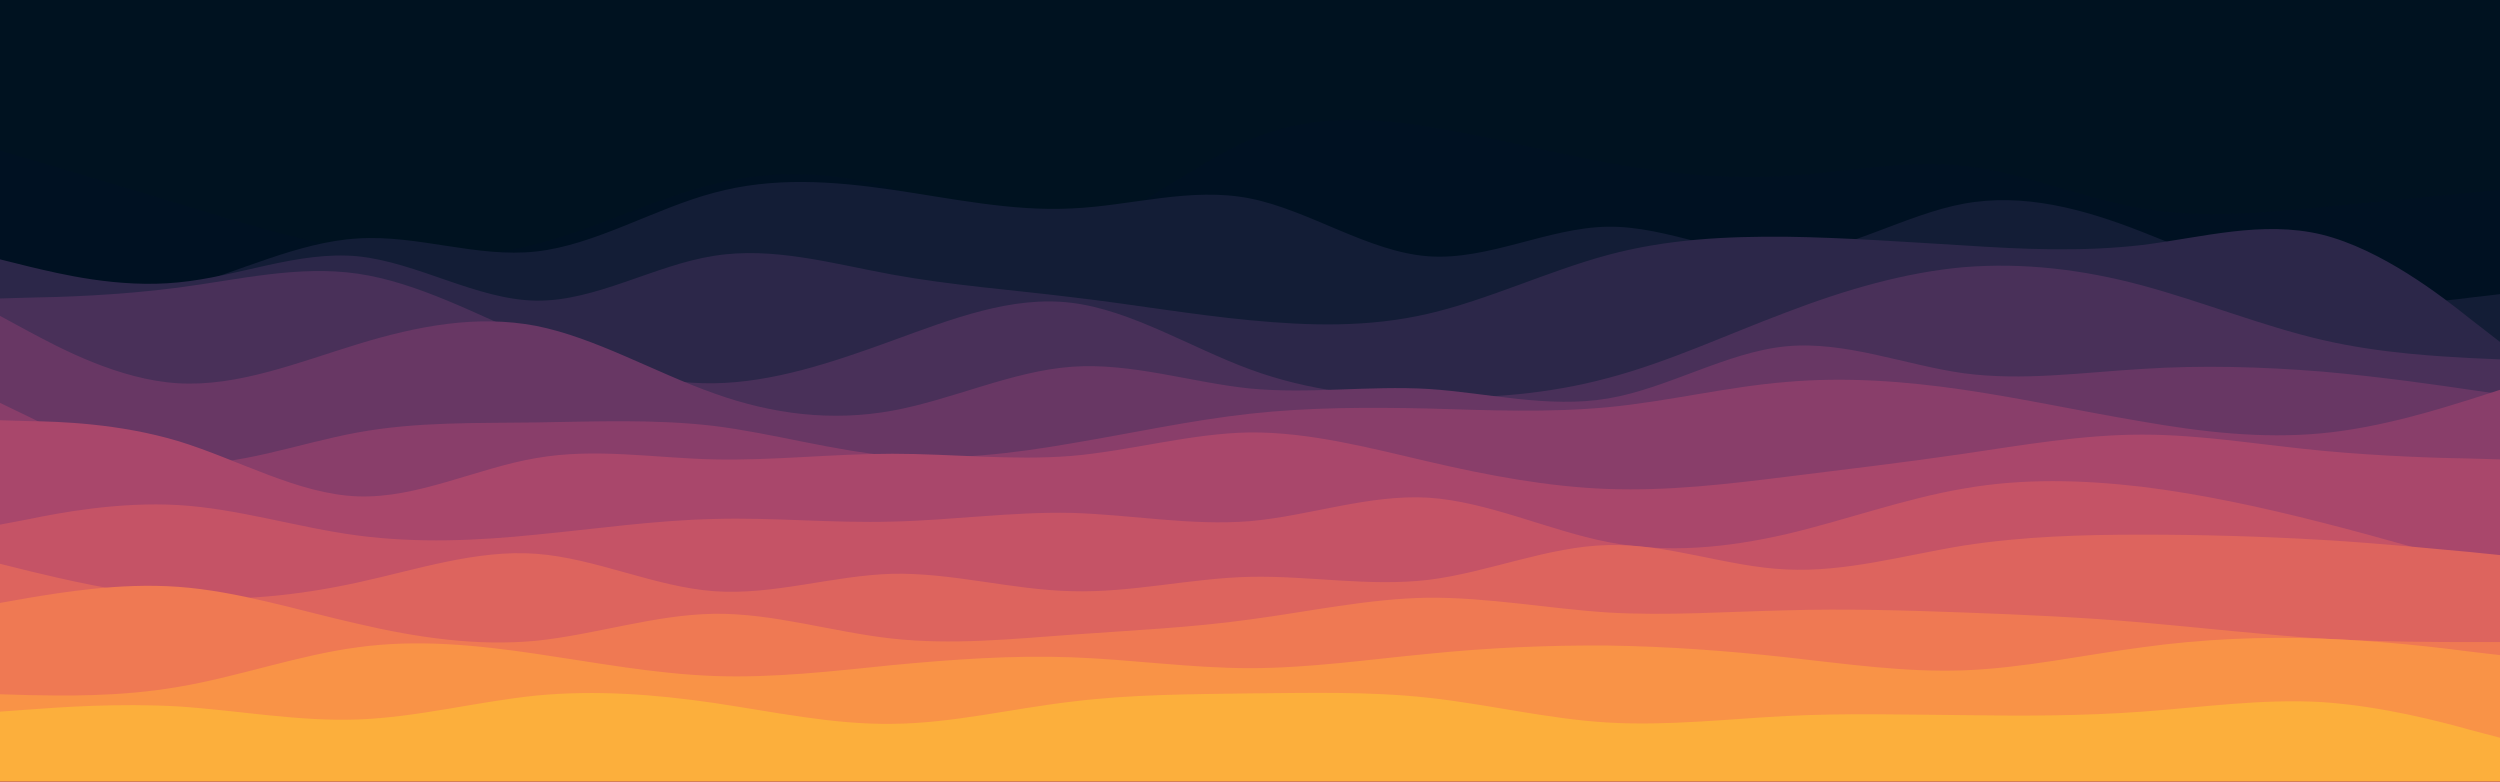
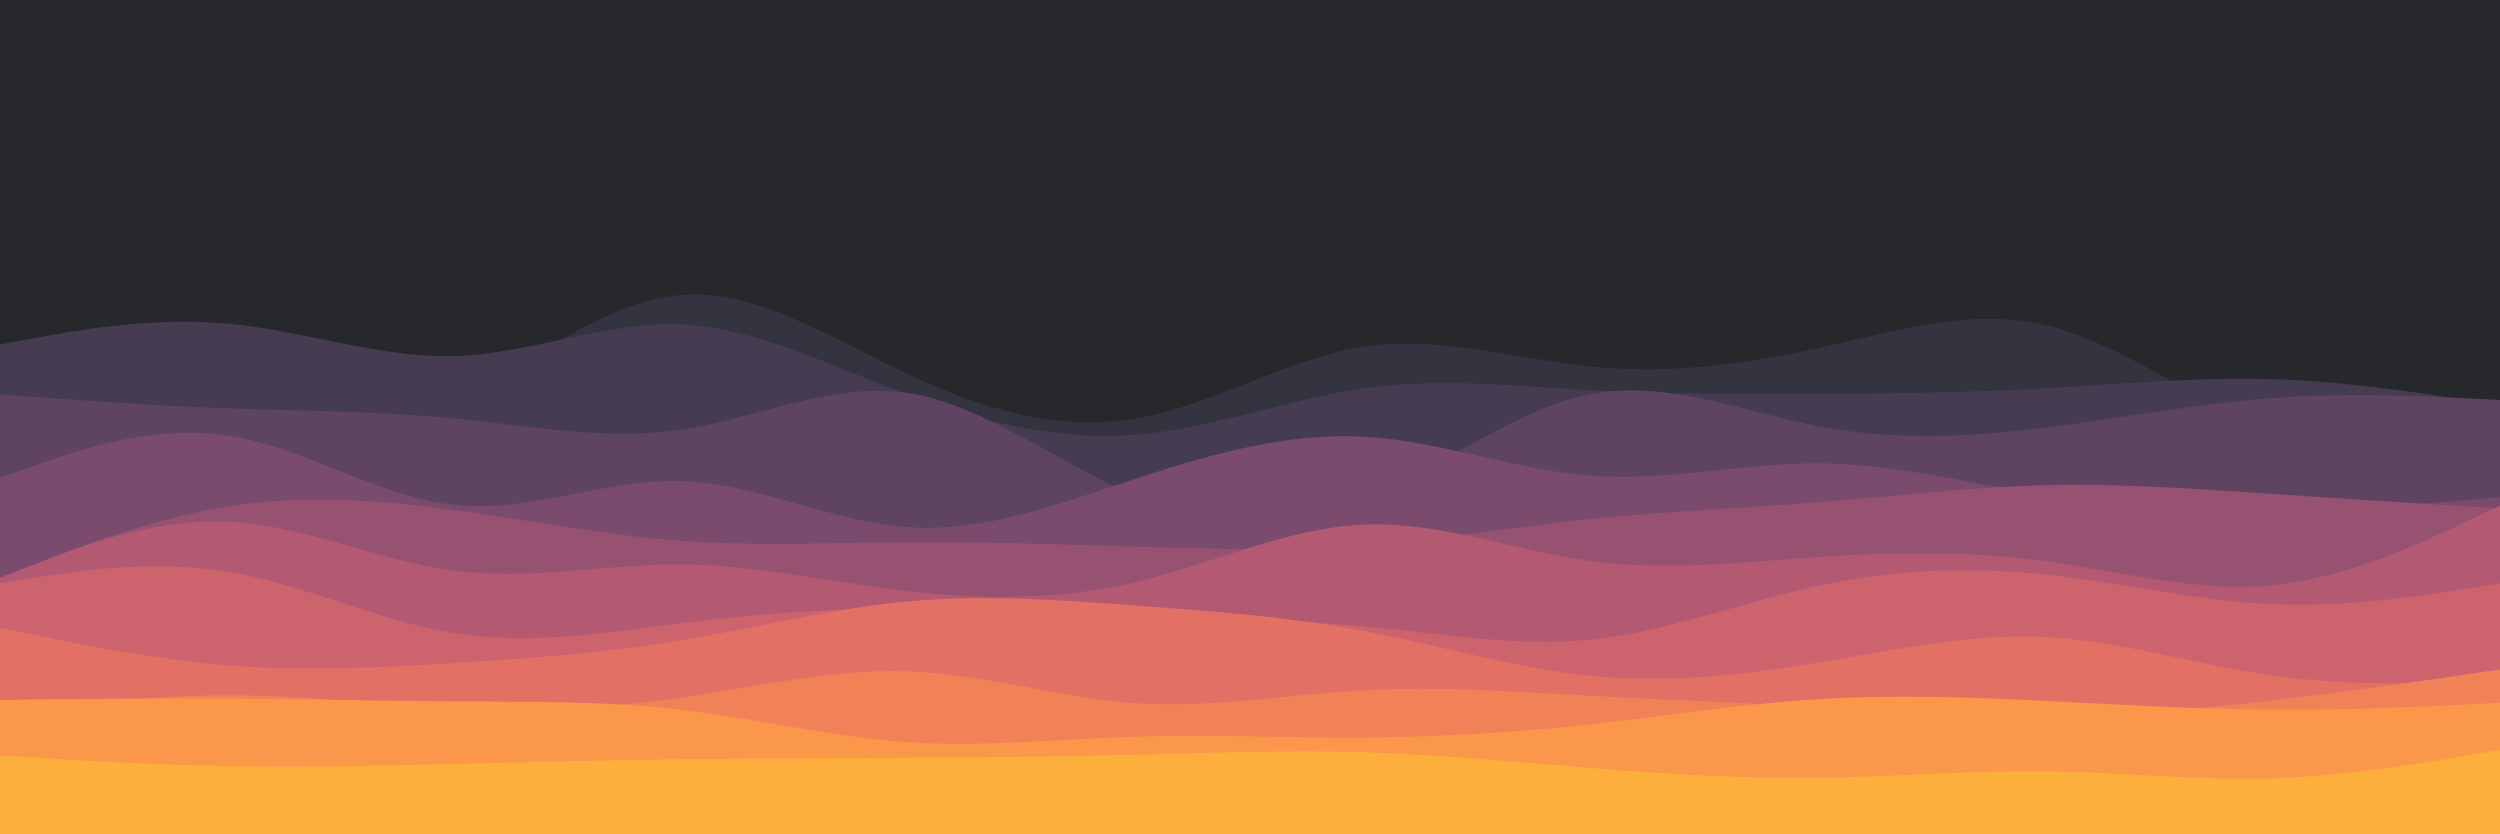
- <svg xmlns="http://www.w3.org/2000/svg" id="visual" viewBox="0 0 1280 400" width="1280" height="400" version="1.1" xml:space="preserve">
-   <defs id="defs1433">
-     <rect x="-305.041" y="178" width="585.742" height="188.881" id="rect90179" />
-     <clipPath clipPathUnits="userSpaceOnUse" id="clipPath78421">
-       <rect style="opacity:1;fill:none;fill-opacity:1;stroke:#000000;stroke-width:0.908;stroke-dasharray:none;stroke-dashoffset:0;stroke-opacity:1" id="rect78423" width="63.282" height="32.67" x="83.328" y="90.042" />
-     </clipPath>
-     <clipPath clipPathUnits="userSpaceOnUse" id="clipPath2827">
-       <rect style="opacity:1;fill:none;fill-opacity:1;stroke:#505050;stroke-width:0.967;stroke-dasharray:none;stroke-opacity:1" id="rect2829" width="38.765" height="34.169" x="96.461" y="88.725" />
-     </clipPath>
-     <clipPath clipPathUnits="userSpaceOnUse" id="clipPath3828">
-       <rect style="opacity:1;fill:#e0e0e0;fill-opacity:1;stroke:#000000;stroke-width:2;stroke-dasharray:none;stroke-opacity:1" id="rect3830" width="2533.2" height="1538.31" x="-3025.042" y="-582.404" />
-     </clipPath>
-     <clipPath clipPathUnits="userSpaceOnUse" id="clipPath78421-3">
-       <rect style="opacity:1;fill:none;fill-opacity:1;stroke:#000000;stroke-width:0.908;stroke-dasharray:none;stroke-dashoffset:0;stroke-opacity:1" id="rect78423-6" width="63.282" height="32.67" x="83.328" y="90.042" />
-     </clipPath>
-     <clipPath clipPathUnits="userSpaceOnUse" id="clipPath2827-0">
-       <rect style="opacity:1;fill:none;fill-opacity:1;stroke:#505050;stroke-width:0.967;stroke-dasharray:none;stroke-opacity:1" id="rect2829-6" width="38.765" height="34.169" x="96.461" y="88.725" />
-     </clipPath>
-     <rect x="-305.041" y="178" width="585.742" height="188.881" id="rect90179-2" />
-     <clipPath clipPathUnits="userSpaceOnUse" id="clipPath78421-6">
-       <rect style="opacity:1;fill:none;fill-opacity:1;stroke:#000000;stroke-width:0.908;stroke-dasharray:none;stroke-dashoffset:0;stroke-opacity:1" id="rect78423-1" width="63.282" height="32.67" x="83.328" y="90.042" />
-     </clipPath>
-     <clipPath clipPathUnits="userSpaceOnUse" id="clipPath2827-8">
-       <rect style="opacity:1;fill:none;fill-opacity:1;stroke:#505050;stroke-width:0.967;stroke-dasharray:none;stroke-opacity:1" id="rect2829-7" width="38.765" height="34.169" x="96.461" y="88.725" />
-     </clipPath>
-     <clipPath clipPathUnits="userSpaceOnUse" id="clipPath3828-9">
-       <rect style="opacity:1;fill:#e0e0e0;fill-opacity:1;stroke:#000000;stroke-width:2;stroke-dasharray:none;stroke-opacity:1" id="rect3830-2" width="2533.2" height="1538.31" x="-3025.042" y="-582.404" />
-     </clipPath>
-   </defs>
-   <rect x="0" y="0" width="1280" height="398.671" fill="#001220" id="rect1404" style="stroke-width:1.375" />
-   <path d="m 0,77.11 15.218,4.454 c 15.076,4.454 45.511,13.361 76.089,22.714 30.578,9.13 61.298,18.928 91.876,23.604 30.578,4.899 61.013,4.899 91.307,-2.895 30.293,-7.794 60.729,-23.382 91.022,-30.73 30.293,-7.571 60.729,-6.68 91.307,2.227 30.578,8.907 61.298,25.831 91.876,20.709 30.578,-5.122 61.013,-32.734 91.307,-45.65 30.293,-12.916 60.729,-11.58 91.307,-6.68 30.578,4.899 61.298,12.916 91.876,18.483 30.578,5.567 61.013,8.685 91.307,6.68 30.293,-1.781 60.729,-8.462 91.022,-5.122 30.293,3.34 60.729,16.701 91.307,21.823 30.578,5.344 61.298,2.227 91.876,-0.668 30.578,-2.895 61.013,-6.012 76.089,-7.349 L 1280,97.151 v 302.849 h -15.218 c -15.076,0 -45.511,0 -76.089,0 -30.578,0 -61.298,0 -91.876,0 -30.578,0 -61.013,0 -91.307,0 -30.293,0 -60.729,0 -91.022,0 -30.293,0 -60.729,0 -91.307,0 -30.578,0 -61.298,0 -91.876,0 -30.578,0 -61.013,0 -91.307,0 -30.293,0 -60.729,0 -91.307,0 -30.578,0 -61.298,0 -91.876,0 -30.578,0 -61.013,0 -91.307,0 -30.293,0 -60.729,0 -91.022,0 -30.293,0 -60.729,0 -91.307,0 -30.578,0 -61.298,0 -91.876,0 -30.578,0 -61.013,0 -76.089,0 H 0 Z" fill="#001122" id="path1406" style="stroke-width:1.78" />
-   <path d="m 0,159.503 15.218,-0.668 c 15.076,-0.891 45.511,-2.227 76.089,-10.911 30.578,-8.462 61.298,-24.05 91.876,-25.831 30.578,-2.004 61.013,10.021 91.307,6.68 30.293,-3.34 60.729,-22.046 91.022,-30.062 30.293,-8.239 60.729,-6.012 91.307,-1.559 30.578,4.454 61.298,11.134 91.876,9.575 30.578,-1.336 61.013,-11.134 91.307,-5.122 30.293,6.012 60.729,27.39 91.307,29.617 30.578,2.227 61.298,-14.697 91.876,-15.142 30.578,-0.445 61.013,16.033 91.307,14.474 30.293,-1.559 60.729,-20.709 91.022,-26.277 30.293,-5.567 60.729,2.45 91.307,14.474 30.578,11.802 61.298,27.39 91.876,33.402 30.578,5.79 61.013,2.227 76.089,0.223 L 1280,150.595 v 249.405 h -15.218 c -15.076,0 -45.511,0 -76.089,0 -30.578,0 -61.298,0 -91.876,0 -30.578,0 -61.013,0 -91.307,0 -30.293,0 -60.729,0 -91.022,0 -30.293,0 -60.729,0 -91.307,0 -30.578,0 -61.298,0 -91.876,0 -30.578,0 -61.013,0 -91.307,0 -30.293,0 -60.729,0 -91.307,0 -30.578,0 -61.298,0 -91.876,0 -30.578,0 -61.013,0 -91.307,0 -30.293,0 -60.729,0 -91.022,0 -30.293,0 -60.729,0 -91.307,0 -30.578,0 -61.298,0 -91.876,0 -30.578,0 -61.013,0 -76.089,0 H 0 Z" fill="#131d36" id="path1408" style="stroke-width:1.78" />
-   <path d="m 0,132.781 15.218,3.786 c 15.076,3.563 45.511,11.134 76.089,8.017 30.578,-2.895 61.298,-16.256 91.876,-13.361 30.578,3.118 61.013,22.268 91.307,22.714 30.293,0.445 60.729,-18.26 91.022,-22.936 30.293,-4.899 60.729,4.008 91.307,9.575 30.578,5.567 61.298,7.794 91.876,11.579 30.578,3.563 61.013,8.907 91.307,11.802 30.293,2.895 60.729,3.786 91.307,-3.34 30.578,-7.126 61.298,-21.823 91.876,-30.062 30.578,-8.239 61.013,-9.575 91.307,-9.353 30.293,0.445 60.729,2.672 91.022,4.454 30.293,2.004 60.729,3.34 91.307,-0.223 30.578,-3.786 61.298,-12.693 91.876,-5.344 30.578,7.571 61.013,31.176 76.089,43.2 L 1280,175.09 v 224.91 h -15.218 c -15.076,0 -45.511,0 -76.089,0 -30.578,0 -61.298,0 -91.876,0 -30.578,0 -61.013,0 -91.307,0 -30.293,0 -60.729,0 -91.022,0 -30.293,0 -60.729,0 -91.307,0 -30.578,0 -61.298,0 -91.876,0 -30.578,0 -61.013,0 -91.307,0 -30.293,0 -60.729,0 -91.307,0 -30.578,0 -61.298,0 -91.876,0 -30.578,0 -61.013,0 -91.307,0 -30.293,0 -60.729,0 -91.022,0 -30.293,0 -60.729,0 -91.307,0 -30.578,0 -61.298,0 -91.876,0 -30.578,0 -61.013,0 -76.089,0 H 0 Z" fill="#2c2749" id="path1410" style="stroke-width:1.78" />
-   <path d="m 0,152.822 15.218,-0.445 c 15.076,-0.223 45.511,-1.113 76.089,-5.122 30.578,-4.008 61.298,-11.579 91.876,-7.126 30.578,4.454 61.013,20.932 91.307,33.848 30.293,12.916 60.729,22.714 91.022,22.268 30.293,-0.445 60.729,-10.689 91.307,-21.823 30.578,-11.134 61.298,-23.159 91.876,-19.373 30.578,3.786 61.013,22.936 91.307,34.07 30.293,11.134 60.729,14.252 91.307,14.474 30.578,0.445 61.298,-1.781 91.876,-10.021 30.578,-8.017 61.013,-22.268 91.307,-33.625 30.293,-11.579 60.729,-20.487 91.022,-23.159 30.293,-2.45 60.729,1.113 91.307,9.353 30.578,8.239 61.298,20.709 91.876,27.835 30.578,7.126 61.013,8.462 76.089,9.353 L 1280,183.998 v 216.002 h -15.218 c -15.076,0 -45.511,0 -76.089,0 -30.578,0 -61.298,0 -91.876,0 -30.578,0 -61.013,0 -91.307,0 -30.293,0 -60.729,0 -91.022,0 -30.293,0 -60.729,0 -91.307,0 -30.578,0 -61.298,0 -91.876,0 -30.578,0 -61.013,0 -91.307,0 -30.293,0 -60.729,0 -91.307,0 -30.578,0 -61.298,0 -91.876,0 -30.578,0 -61.013,0 -91.307,0 -30.293,0 -60.729,0 -91.022,0 -30.293,0 -60.729,0 -91.307,0 -30.578,0 -61.298,0 -91.876,0 -30.578,0 -61.013,0 -76.089,0 H 0 Z" fill="#493059" id="path1412" style="stroke-width:1.78" />
-   <path d="m 0,161.729 15.218,8.239 c 15.076,8.017 45.511,24.495 76.089,26.277 30.578,1.781 61.298,-10.689 91.876,-20.041 30.578,-9.353 61.013,-15.142 91.307,-9.353 30.293,6.012 60.729,23.827 91.022,34.516 30.293,10.911 60.729,14.474 91.307,8.907 30.578,-5.567 61.298,-20.264 91.876,-22.491 30.578,-2.227 61.013,8.017 91.307,11.134 30.293,2.895 60.729,-1.559 91.307,0.223 30.578,2.004 61.298,10.021 91.876,4.899 30.578,-5.122 61.013,-23.827 91.307,-26.722 30.293,-2.895 60.729,9.575 91.022,13.806 30.293,4.008 60.729,-0.445 91.307,-2.227 30.578,-2.004 61.298,-1.113 91.876,1.336 30.578,2.672 61.013,7.126 76.089,9.353 L 1280,201.812 v 198.188 h -15.218 c -15.076,0 -45.511,0 -76.089,0 -30.578,0 -61.298,0 -91.876,0 -30.578,0 -61.013,0 -91.307,0 -30.293,0 -60.729,0 -91.022,0 -30.293,0 -60.729,0 -91.307,0 -30.578,0 -61.298,0 -91.876,0 -30.578,0 -61.013,0 -91.307,0 -30.293,0 -60.729,0 -91.307,0 -30.578,0 -61.298,0 -91.876,0 -30.578,0 -61.013,0 -91.307,0 -30.293,0 -60.729,0 -91.022,0 -30.293,0 -60.729,0 -91.307,0 -30.578,0 -61.298,0 -91.876,0 -30.578,0 -61.013,0 -76.089,0 H 0 Z" fill="#683764" id="path1414" style="stroke-width:1.78" />
-   <path d="m 0,206.266 15.218,7.349 c 15.076,7.571 45.511,22.268 76.089,23.827 30.578,1.559 61.298,-10.466 91.876,-16.033 30.578,-5.567 61.013,-4.676 91.307,-5.122 30.293,-0.445 60.729,-1.781 91.022,1.781 30.293,3.786 60.729,12.693 91.307,15.365 30.578,2.45 61.298,-1.113 91.876,-6.458 30.578,-5.122 61.013,-11.802 91.307,-15.142 30.293,-3.34 60.729,-3.34 91.307,-2.672 30.578,0.891 61.298,2.227 91.876,-0.668 30.578,-2.895 61.013,-10.466 91.307,-12.916 30.293,-2.672 60.729,-0.445 91.022,4.008 30.293,4.454 60.729,11.134 91.307,16.256 30.578,5.344 61.298,8.907 91.876,6.012 30.578,-2.895 61.013,-12.693 76.089,-17.369 L 1280,199.585 v 200.415 h -15.218 c -15.076,0 -45.511,0 -76.089,0 -30.578,0 -61.298,0 -91.876,0 -30.578,0 -61.013,0 -91.307,0 -30.293,0 -60.729,0 -91.022,0 -30.293,0 -60.729,0 -91.307,0 -30.578,0 -61.298,0 -91.876,0 -30.578,0 -61.013,0 -91.307,0 -30.293,0 -60.729,0 -91.307,0 -30.578,0 -61.298,0 -91.876,0 -30.578,0 -61.013,0 -91.307,0 -30.293,0 -60.729,0 -91.022,0 -30.293,0 -60.729,0 -91.307,0 -30.578,0 -61.298,0 -91.876,0 -30.578,0 -61.013,0 -76.089,0 H 0 Z" fill="#893e6a" id="path1416" style="stroke-width:1.78" />
-   <path d="m 0,215.173 15.218,0.445 c 15.076,0.223 45.511,1.113 76.089,10.243 30.578,9.353 61.298,27.167 91.876,28.281 30.578,1.113 61.013,-14.474 91.307,-19.596 30.293,-5.344 60.729,0 91.022,0.668 30.293,0.668 60.729,-2.895 91.307,-2.895 30.578,0 61.298,3.563 91.876,1.113 30.578,-2.672 61.013,-11.58 91.307,-12.025 30.293,-0.223 60.729,7.794 91.307,14.92 30.578,7.126 61.298,12.916 91.876,14.029 30.578,1.113 61.013,-2.45 91.307,-6.235 30.293,-3.786 60.729,-7.349 91.022,-11.802 30.293,-4.454 60.729,-9.798 91.307,-9.798 30.578,0 61.298,5.344 91.876,8.239 30.578,2.895 61.013,3.786 76.089,4.008 L 1280,235.215 v 164.785 h -15.218 c -15.076,0 -45.511,0 -76.089,0 -30.578,0 -61.298,0 -91.876,0 -30.578,0 -61.013,0 -91.307,0 -30.293,0 -60.729,0 -91.022,0 -30.293,0 -60.729,0 -91.307,0 -30.578,0 -61.298,0 -91.876,0 -30.578,0 -61.013,0 -91.307,0 -30.293,0 -60.729,0 -91.307,0 -30.578,0 -61.298,0 -91.876,0 -30.578,0 -61.013,0 -91.307,0 -30.293,0 -60.729,0 -91.022,0 -30.293,0 -60.729,0 -91.307,0 -30.578,0 -61.298,0 -91.876,0 -30.578,0 -61.013,0 -76.089,0 H 0 Z" fill="#a9476b" id="path1418" style="stroke-width:1.78" />
-   <path d="m 0,268.617 15.218,-2.895 c 15.076,-3.118 45.511,-8.907 76.089,-7.126 30.578,1.781 61.298,11.579 91.876,15.588 30.578,4.008 61.013,2.672 91.307,-0.445 30.293,-2.895 60.729,-7.349 91.022,-8.017 30.293,-0.891 60.729,2.227 91.307,1.336 30.578,-0.668 61.298,-5.122 91.876,-4.454 30.578,0.891 61.013,6.68 91.307,4.231 30.293,-2.672 60.729,-13.806 91.307,-12.025 30.578,2.004 61.298,16.701 91.876,22.714 30.578,6.012 61.013,2.895 91.307,-4.008 30.293,-7.126 60.729,-18.26 91.022,-23.382 30.293,-5.344 60.729,-4.454 91.307,-0.891 30.578,3.786 61.298,10.466 91.876,18.26 30.578,7.794 61.013,16.701 76.089,21.155 L 1280,293.112 v 106.888 h -15.218 c -15.076,0 -45.511,0 -76.089,0 -30.578,0 -61.298,0 -91.876,0 -30.578,0 -61.013,0 -91.307,0 -30.293,0 -60.729,0 -91.022,0 -30.293,0 -60.729,0 -91.307,0 -30.578,0 -61.298,0 -91.876,0 -30.578,0 -61.013,0 -91.307,0 -30.293,0 -60.729,0 -91.307,0 -30.578,0 -61.298,0 -91.876,0 -30.578,0 -61.013,0 -91.307,0 -30.293,0 -60.729,0 -91.022,0 -30.293,0 -60.729,0 -91.307,0 -30.578,0 -61.298,0 -91.876,0 -30.578,0 -61.013,0 -76.089,0 H 0 Z" fill="#c55366" id="path1420" style="stroke-width:1.78" />
-   <path d="m 0,288.659 15.218,3.786 c 15.076,3.563 45.511,11.134 76.089,13.361 30.578,2.227 61.298,-0.891 91.876,-7.571 30.578,-6.68 61.013,-16.924 91.307,-14.697 30.293,2.227 60.729,16.924 91.022,19.151 30.293,2.227 60.729,-8.017 91.307,-8.907 30.578,-0.668 61.298,8.239 91.876,8.907 30.578,0.891 61.013,-6.681 91.307,-7.349 30.293,-0.668 60.729,5.122 91.307,1.559 30.578,-3.786 61.298,-17.147 91.876,-17.815 30.578,-0.891 61.013,11.134 91.307,12.47 30.293,1.559 60.729,-7.349 91.022,-12.248 30.293,-4.676 60.729,-5.567 91.307,-5.567 30.578,0 61.298,0.891 91.876,2.672 30.578,1.781 61.013,4.899 76.089,6.235 L 1280,284.205 v 115.795 h -15.218 c -15.076,0 -45.511,0 -76.089,0 -30.578,0 -61.298,0 -91.876,0 -30.578,0 -61.013,0 -91.307,0 -30.293,0 -60.729,0 -91.022,0 -30.293,0 -60.729,0 -91.307,0 -30.578,0 -61.298,0 -91.876,0 -30.578,0 -61.013,0 -91.307,0 -30.293,0 -60.729,0 -91.307,0 -30.578,0 -61.298,0 -91.876,0 -30.578,0 -61.013,0 -91.307,0 -30.293,0 -60.729,0 -91.022,0 -30.293,0 -60.729,0 -91.307,0 -30.578,0 -61.298,0 -91.876,0 -30.578,0 -61.013,0 -76.089,0 H 0 Z" fill="#dd645e" id="path1422" style="stroke-width:1.78" />
-   <path d="m 0,308.7 15.218,-2.672 c 15.076,-2.45 45.511,-7.794 76.089,-5.567 30.578,2.227 61.298,12.025 91.876,18.928 30.578,7.126 61.013,11.58 91.307,8.685 30.293,-3.118 60.729,-13.361 91.022,-13.806 30.293,-0.445 60.729,9.353 91.307,12.693 30.578,3.34 61.298,0.223 91.876,-2.004 30.578,-2.227 61.013,-3.563 91.307,-7.794 30.293,-4.008 60.729,-10.689 91.307,-11.134 30.578,-0.223 61.298,5.567 91.876,7.571 30.578,1.781 61.013,-0.445 91.307,-1.113 30.293,-0.891 60.729,0 91.022,1.113 30.293,1.113 60.729,2.45 91.307,5.122 30.578,2.672 61.298,6.235 91.876,8.239 30.578,1.781 61.013,1.781 76.089,1.781 H 1280 v 71.259 h -15.218 c -15.076,0 -45.511,0 -76.089,0 -30.578,0 -61.298,0 -91.876,0 -30.578,0 -61.013,0 -91.307,0 -30.293,0 -60.729,0 -91.022,0 -30.293,0 -60.729,0 -91.307,0 -30.578,0 -61.298,0 -91.876,0 -30.578,0 -61.013,0 -91.307,0 -30.293,0 -60.729,0 -91.307,0 -30.578,0 -61.298,0 -91.876,0 -30.578,0 -61.013,0 -91.307,0 -30.293,0 -60.729,0 -91.022,0 -30.293,0 -60.729,0 -91.307,0 -30.578,0 -61.298,0 -91.876,0 -30.578,0 -61.013,0 -76.089,0 H 0 Z" fill="#ef7953" id="path1424" style="stroke-width:1.78" />
-   <path d="m 0,355.463 15.218,0.445 c 15.076,0.223 45.511,1.113 76.089,-4.231 30.578,-5.122 61.298,-16.256 91.876,-20.264 30.578,-4.231 61.013,-1.113 91.307,3.34 30.293,4.454 60.729,10.243 91.022,11.357 30.293,1.113 60.729,-2.45 91.307,-5.567 30.578,-2.895 61.298,-5.122 91.876,-4.008 30.578,1.113 61.013,5.567 91.307,5.567 30.293,0 60.729,-4.454 91.307,-7.349 30.578,-3.118 61.298,-4.454 91.876,-4.231 30.578,0.445 61.013,2.672 91.307,6.012 30.293,3.34 60.729,7.794 91.022,6.68 30.293,-1.113 60.729,-7.794 91.307,-11.802 30.578,-4.231 61.298,-5.567 91.876,-4.454 30.578,1.113 61.013,4.676 76.089,6.681 L 1280,335.422 v 64.578 h -15.218 c -15.076,0 -45.511,0 -76.089,0 -30.578,0 -61.298,0 -91.876,0 -30.578,0 -61.013,0 -91.307,0 -30.293,0 -60.729,0 -91.022,0 -30.293,0 -60.729,0 -91.307,0 -30.578,0 -61.298,0 -91.876,0 -30.578,0 -61.013,0 -91.307,0 -30.293,0 -60.729,0 -91.307,0 -30.578,0 -61.298,0 -91.876,0 -30.578,0 -61.013,0 -91.307,0 -30.293,0 -60.729,0 -91.022,0 -30.293,0 -60.729,0 -91.307,0 -30.578,0 -61.298,0 -91.876,0 -30.578,0 -61.013,0 -76.089,0 H 0 Z" fill="#f99347" id="path1426" style="stroke-width:1.78" />
-   <path d="m 0,364.371 15.218,-1.113 c 15.076,-1.113 45.511,-3.34 76.089,-1.559 30.578,2.004 61.298,7.794 91.876,6.68 30.578,-1.113 61.013,-9.13 91.307,-12.248 30.293,-2.895 60.729,-0.668 91.022,3.786 30.293,4.454 60.729,11.134 91.307,10.689 30.578,-0.223 61.298,-7.794 91.876,-11.357 30.578,-3.786 61.013,-3.786 91.307,-4.231 30.293,-0.223 60.729,-1.113 91.307,2.227 30.578,3.34 61.298,10.911 91.876,12.693 30.578,1.781 61.013,-1.781 91.307,-3.34 30.293,-1.559 60.729,-0.668 91.022,-0.445 30.293,0.445 60.729,0.445 91.307,-1.781 30.578,-2.227 61.298,-6.68 91.876,-4.899 30.578,2.004 61.013,10.021 76.089,14.252 L 1280,377.732 v 22.268 h -15.218 c -15.076,0 -45.511,0 -76.089,0 -30.578,0 -61.298,0 -91.876,0 -30.578,0 -61.013,0 -91.307,0 -30.293,0 -60.729,0 -91.022,0 -30.293,0 -60.729,0 -91.307,0 -30.578,0 -61.298,0 -91.876,0 -30.578,0 -61.013,0 -91.307,0 -30.293,0 -60.729,0 -91.307,0 -30.578,0 -61.298,0 -91.876,0 -30.578,0 -61.013,0 -91.307,0 -30.293,0 -60.729,0 -91.022,0 -30.293,0 -60.729,0 -91.307,0 -30.578,0 -61.298,0 -91.876,0 -30.578,0 -61.013,0 -76.089,0 H 0 Z" fill="#fcaf3c" id="path1428" style="stroke-width:1.78" />
+ <svg xmlns="http://www.w3.org/2000/svg" id="visual" viewBox="0 0 900 300" width="900" height="300" version="1.1">
+   <rect x="0" y="0" width="900" height="300" fill="#27282c" />
+   <path d="M0 69L13.7 76.2C27.3 83.3 54.7 97.7 82 99C109.3 100.3 136.7 88.7 163.8 91.7C191 94.7 218 112.3 245.2 113.7C272.3 115 299.7 100 327 97.2C354.3 94.3 381.7 103.7 409 103.8C436.3 104 463.7 95 491 97.8C518.3 100.7 545.7 115.3 573 112.5C600.3 109.7 627.7 89.3 654.8 92.2C682 95 709 121 736.2 130.5C763.3 140 790.7 133 818 120.8C845.3 108.7 872.7 91.3 886.3 82.7L900 74L900 301L886.3 301C872.7 301 845.3 301 818 301C790.7 301 763.3 301 736.2 301C709 301 682 301 654.8 301C627.7 301 600.3 301 573 301C545.7 301 518.3 301 491 301C463.7 301 436.3 301 409 301C381.7 301 354.3 301 327 301C299.7 301 272.3 301 245.2 301C218 301 191 301 163.8 301C136.7 301 109.3 301 82 301C54.7 301 27.3 301 13.7 301L0 301Z" fill="#27282c" />
+   <path d="M0 136L13.7 141.2C27.3 146.3 54.7 156.7 82 159.5C109.3 162.3 136.7 157.7 163.8 144.2C191 130.7 218 108.3 245.2 106.2C272.3 104 299.7 122 327 134.8C354.3 147.7 381.7 155.3 409 150.7C436.3 146 463.7 129 491 124.8C518.3 120.7 545.7 129.3 573 132C600.3 134.7 627.7 131.3 654.8 125.3C682 119.3 709 110.7 736.2 117C763.3 123.3 790.7 144.7 818 155.2C845.3 165.7 872.7 165.3 886.3 165.2L900 165L900 301L886.3 301C872.7 301 845.3 301 818 301C790.7 301 763.3 301 736.2 301C709 301 682 301 654.8 301C627.7 301 600.3 301 573 301C545.7 301 518.3 301 491 301C463.7 301 436.3 301 409 301C381.7 301 354.3 301 327 301C299.7 301 272.3 301 245.2 301C218 301 191 301 163.8 301C136.7 301 109.3 301 82 301C54.7 301 27.3 301 13.7 301L0 301Z" fill="#343340" />
+   <path d="M0 124L13.7 121.5C27.3 119 54.7 114 82 116.5C109.3 119 136.7 129 163.8 128.2C191 127.3 218 115.7 245.2 116.8C272.3 118 299.7 132 327 142.2C354.3 152.3 381.7 158.7 409 156.5C436.3 154.3 463.7 143.7 491 139.8C518.3 136 545.7 139 573 140.5C600.3 142 627.7 142 654.8 141.8C682 141.7 709 141.3 736.2 139.8C763.3 138.3 790.7 135.7 818 136.5C845.3 137.3 872.7 141.7 886.3 143.8L900 146L900 301L886.3 301C872.7 301 845.3 301 818 301C790.7 301 763.3 301 736.2 301C709 301 682 301 654.8 301C627.7 301 600.3 301 573 301C545.7 301 518.3 301 491 301C463.7 301 436.3 301 409 301C381.7 301 354.3 301 327 301C299.7 301 272.3 301 245.2 301C218 301 191 301 163.8 301C136.7 301 109.3 301 82 301C54.7 301 27.3 301 13.7 301L0 301Z" fill="#463c52" />
+   <path d="M0 142L13.7 143C27.3 144 54.7 146 82 147C109.3 148 136.7 148 163.8 150.7C191 153.3 218 158.7 245.2 154.7C272.3 150.7 299.7 137.3 327 141.5C354.3 145.7 381.7 167.3 409 178.5C436.3 189.7 463.7 190.3 491 179.7C518.3 169 545.7 147 573 141.8C600.3 136.7 627.7 148.3 654.8 153.5C682 158.7 709 157.3 736.2 154C763.3 150.7 790.7 145.3 818 143.3C845.3 141.3 872.7 142.7 886.3 143.3L900 144L900 301L886.3 301C872.7 301 845.3 301 818 301C790.7 301 763.3 301 736.2 301C709 301 682 301 654.8 301C627.7 301 600.3 301 573 301C545.7 301 518.3 301 491 301C463.7 301 436.3 301 409 301C381.7 301 354.3 301 327 301C299.7 301 272.3 301 245.2 301C218 301 191 301 163.8 301C136.7 301 109.3 301 82 301C54.7 301 27.3 301 13.7 301L0 301Z" fill="#5e4461" />
+   <path d="M0 172L13.7 167.2C27.3 162.3 54.7 152.7 82 156.8C109.3 161 136.7 179 163.8 181.8C191 184.7 218 172.3 245.2 173.2C272.3 174 299.7 188 327 189.8C354.3 191.7 381.7 181.3 409 172.3C436.3 163.3 463.7 155.7 491 157.2C518.3 158.7 545.7 169.3 573 171.3C600.3 173.3 627.7 166.7 654.8 166.8C682 167 709 174 736.2 178.3C763.3 182.7 790.7 184.3 818 184C845.3 183.7 872.7 181.3 886.3 180.2L900 179L900 301L886.3 301C872.7 301 845.3 301 818 301C790.7 301 763.3 301 736.2 301C709 301 682 301 654.8 301C627.7 301 600.3 301 573 301C545.7 301 518.3 301 491 301C463.7 301 436.3 301 409 301C381.7 301 354.3 301 327 301C299.7 301 272.3 301 245.2 301C218 301 191 301 163.8 301C136.7 301 109.3 301 82 301C54.7 301 27.3 301 13.7 301L0 301Z" fill="#7a4b6c" />
+   <path d="M0 208L13.7 202.7C27.3 197.3 54.7 186.7 82 182.3C109.3 178 136.7 180 163.8 183.7C191 187.3 218 192.7 245.2 194.7C272.3 196.7 299.7 195.3 327 195.2C354.3 195 381.7 196 409 196.8C436.3 197.7 463.7 198.3 491 196.3C518.3 194.3 545.7 189.7 573 186.8C600.3 184 627.7 183 654.8 180.8C682 178.7 709 175.3 736.2 174.7C763.3 174 790.7 176 818 177.8C845.3 179.7 872.7 181.3 886.3 182.2L900 183L900 301L886.3 301C872.7 301 845.3 301 818 301C790.7 301 763.3 301 736.2 301C709 301 682 301 654.8 301C627.7 301 600.3 301 573 301C545.7 301 518.3 301 491 301C463.7 301 436.3 301 409 301C381.7 301 354.3 301 327 301C299.7 301 272.3 301 245.2 301C218 301 191 301 163.8 301C136.7 301 109.3 301 82 301C54.7 301 27.3 301 13.7 301L0 301Z" fill="#975271" />
+   <path d="M0 208L13.7 202.7C27.3 197.3 54.7 186.7 82 187.8C109.3 189 136.7 202 163.8 205.5C191 209 218 203 245.2 203.2C272.3 203.3 299.7 209.7 327 212.8C354.3 216 381.7 216 409 209.5C436.3 203 463.7 190 491 188.8C518.3 187.7 545.7 198.3 573 202C600.3 205.7 627.7 202.3 654.8 200.5C682 198.7 709 198.3 736.2 202C763.3 205.7 790.7 213.3 818 210.7C845.3 208 872.7 195 886.3 188.5L900 182L900 301L886.3 301C872.7 301 845.3 301 818 301C790.7 301 763.3 301 736.2 301C709 301 682 301 654.8 301C627.7 301 600.3 301 573 301C545.7 301 518.3 301 491 301C463.7 301 436.3 301 409 301C381.7 301 354.3 301 327 301C299.7 301 272.3 301 245.2 301C218 301 191 301 163.8 301C136.7 301 109.3 301 82 301C54.7 301 27.3 301 13.7 301L0 301Z" fill="#b35971" />
+   <path d="M0 210L13.7 207.8C27.3 205.7 54.7 201.3 82 205.8C109.3 210.3 136.7 223.7 163.8 228C191 232.3 218 227.7 245.2 224.3C272.3 221 299.7 219 327 219C354.3 219 381.7 221 409 222C436.3 223 463.7 223 491 225.5C518.3 228 545.7 233 573 230.2C600.3 227.3 627.7 216.7 654.8 210.8C682 205 709 204 736.2 206.8C763.3 209.7 790.7 216.3 818 217.5C845.3 218.7 872.7 214.3 886.3 212.2L900 210L900 301L886.3 301C872.7 301 845.3 301 818 301C790.7 301 763.3 301 736.2 301C709 301 682 301 654.8 301C627.7 301 600.3 301 573 301C545.7 301 518.3 301 491 301C463.7 301 436.3 301 409 301C381.7 301 354.3 301 327 301C299.7 301 272.3 301 245.2 301C218 301 191 301 163.8 301C136.7 301 109.3 301 82 301C54.7 301 27.3 301 13.7 301L0 301Z" fill="#cc636d" />
+   <path d="M0 226L13.7 228.8C27.3 231.7 54.7 237.3 82 239.5C109.3 241.7 136.7 240.3 163.8 238.7C191 237 218 235 245.2 230.5C272.3 226 299.7 219 327 216.5C354.3 214 381.7 216 409 218C436.3 220 463.7 222 491 227.2C518.3 232.3 545.7 240.7 573 243.3C600.3 246 627.7 243 654.8 238.5C682 234 709 228 736.2 229.3C763.3 230.7 790.7 239.3 818 243.2C845.3 247 872.7 246 886.3 245.5L900 245L900 301L886.3 301C872.7 301 845.3 301 818 301C790.7 301 763.3 301 736.2 301C709 301 682 301 654.8 301C627.7 301 600.3 301 573 301C545.7 301 518.3 301 491 301C463.7 301 436.3 301 409 301C381.7 301 354.3 301 327 301C299.7 301 272.3 301 245.2 301C218 301 191 301 163.8 301C136.7 301 109.3 301 82 301C54.7 301 27.3 301 13.7 301L0 301Z" fill="#e27064" />
+   <path d="M0 257L13.7 255.3C27.3 253.7 54.7 250.3 82 250.3C109.3 250.3 136.7 253.7 163.8 254.8C191 256 218 255 245.2 251.2C272.3 247.3 299.7 240.7 327 241.7C354.3 242.7 381.7 251.3 409 253.2C436.3 255 463.7 250 491 248.5C518.3 247 545.7 249 573 250.5C600.3 252 627.7 253 654.8 254.5C682 256 709 258 736.2 257.8C763.3 257.7 790.7 255.3 818 252.2C845.3 249 872.7 245 886.3 243L900 241L900 301L886.3 301C872.7 301 845.3 301 818 301C790.7 301 763.3 301 736.2 301C709 301 682 301 654.8 301C627.7 301 600.3 301 573 301C545.7 301 518.3 301 491 301C463.7 301 436.3 301 409 301C381.7 301 354.3 301 327 301C299.7 301 272.3 301 245.2 301C218 301 191 301 163.8 301C136.7 301 109.3 301 82 301C54.7 301 27.3 301 13.7 301L0 301Z" fill="#f18258" />
+   <path d="M0 252L13.7 251.8C27.3 251.7 54.7 251.3 82 251.5C109.3 251.7 136.7 252.3 163.8 252.5C191 252.7 218 252.3 245.2 255.5C272.3 258.7 299.7 265.3 327 267.2C354.3 269 381.7 266 409 265.2C436.3 264.3 463.7 265.7 491 265.5C518.3 265.3 545.7 263.7 573 260.7C600.3 257.7 627.7 253.3 654.8 251.7C682 250 709 251 736.2 252.3C763.3 253.7 790.7 255.3 818 255.5C845.3 255.7 872.7 254.3 886.3 253.7L900 253L900 301L886.3 301C872.7 301 845.3 301 818 301C790.7 301 763.3 301 736.2 301C709 301 682 301 654.8 301C627.7 301 600.3 301 573 301C545.7 301 518.3 301 491 301C463.7 301 436.3 301 409 301C381.7 301 354.3 301 327 301C299.7 301 272.3 301 245.2 301C218 301 191 301 163.8 301C136.7 301 109.3 301 82 301C54.7 301 27.3 301 13.7 301L0 301Z" fill="#fa974a" />
+   <path d="M0 272L13.7 272.8C27.3 273.7 54.7 275.3 82 275.8C109.3 276.3 136.7 275.7 163.8 275C191 274.3 218 273.7 245.2 273.3C272.3 273 299.7 273 327 272.8C354.3 272.7 381.7 272.3 409 271.7C436.3 271 463.7 270 491 270.8C518.3 271.7 545.7 274.3 573 276.5C600.3 278.7 627.7 280.3 654.8 280C682 279.7 709 277.3 736.2 277.7C763.3 278 790.7 281 818 280.2C845.3 279.3 872.7 274.7 886.3 272.3L900 270L900 301L886.3 301C872.7 301 845.3 301 818 301C790.7 301 763.3 301 736.2 301C709 301 682 301 654.8 301C627.7 301 600.3 301 573 301C545.7 301 518.3 301 491 301C463.7 301 436.3 301 409 301C381.7 301 354.3 301 327 301C299.7 301 272.3 301 245.2 301C218 301 191 301 163.8 301C136.7 301 109.3 301 82 301C54.7 301 27.3 301 13.7 301L0 301Z" fill="#fcaf3c" />
</svg>
